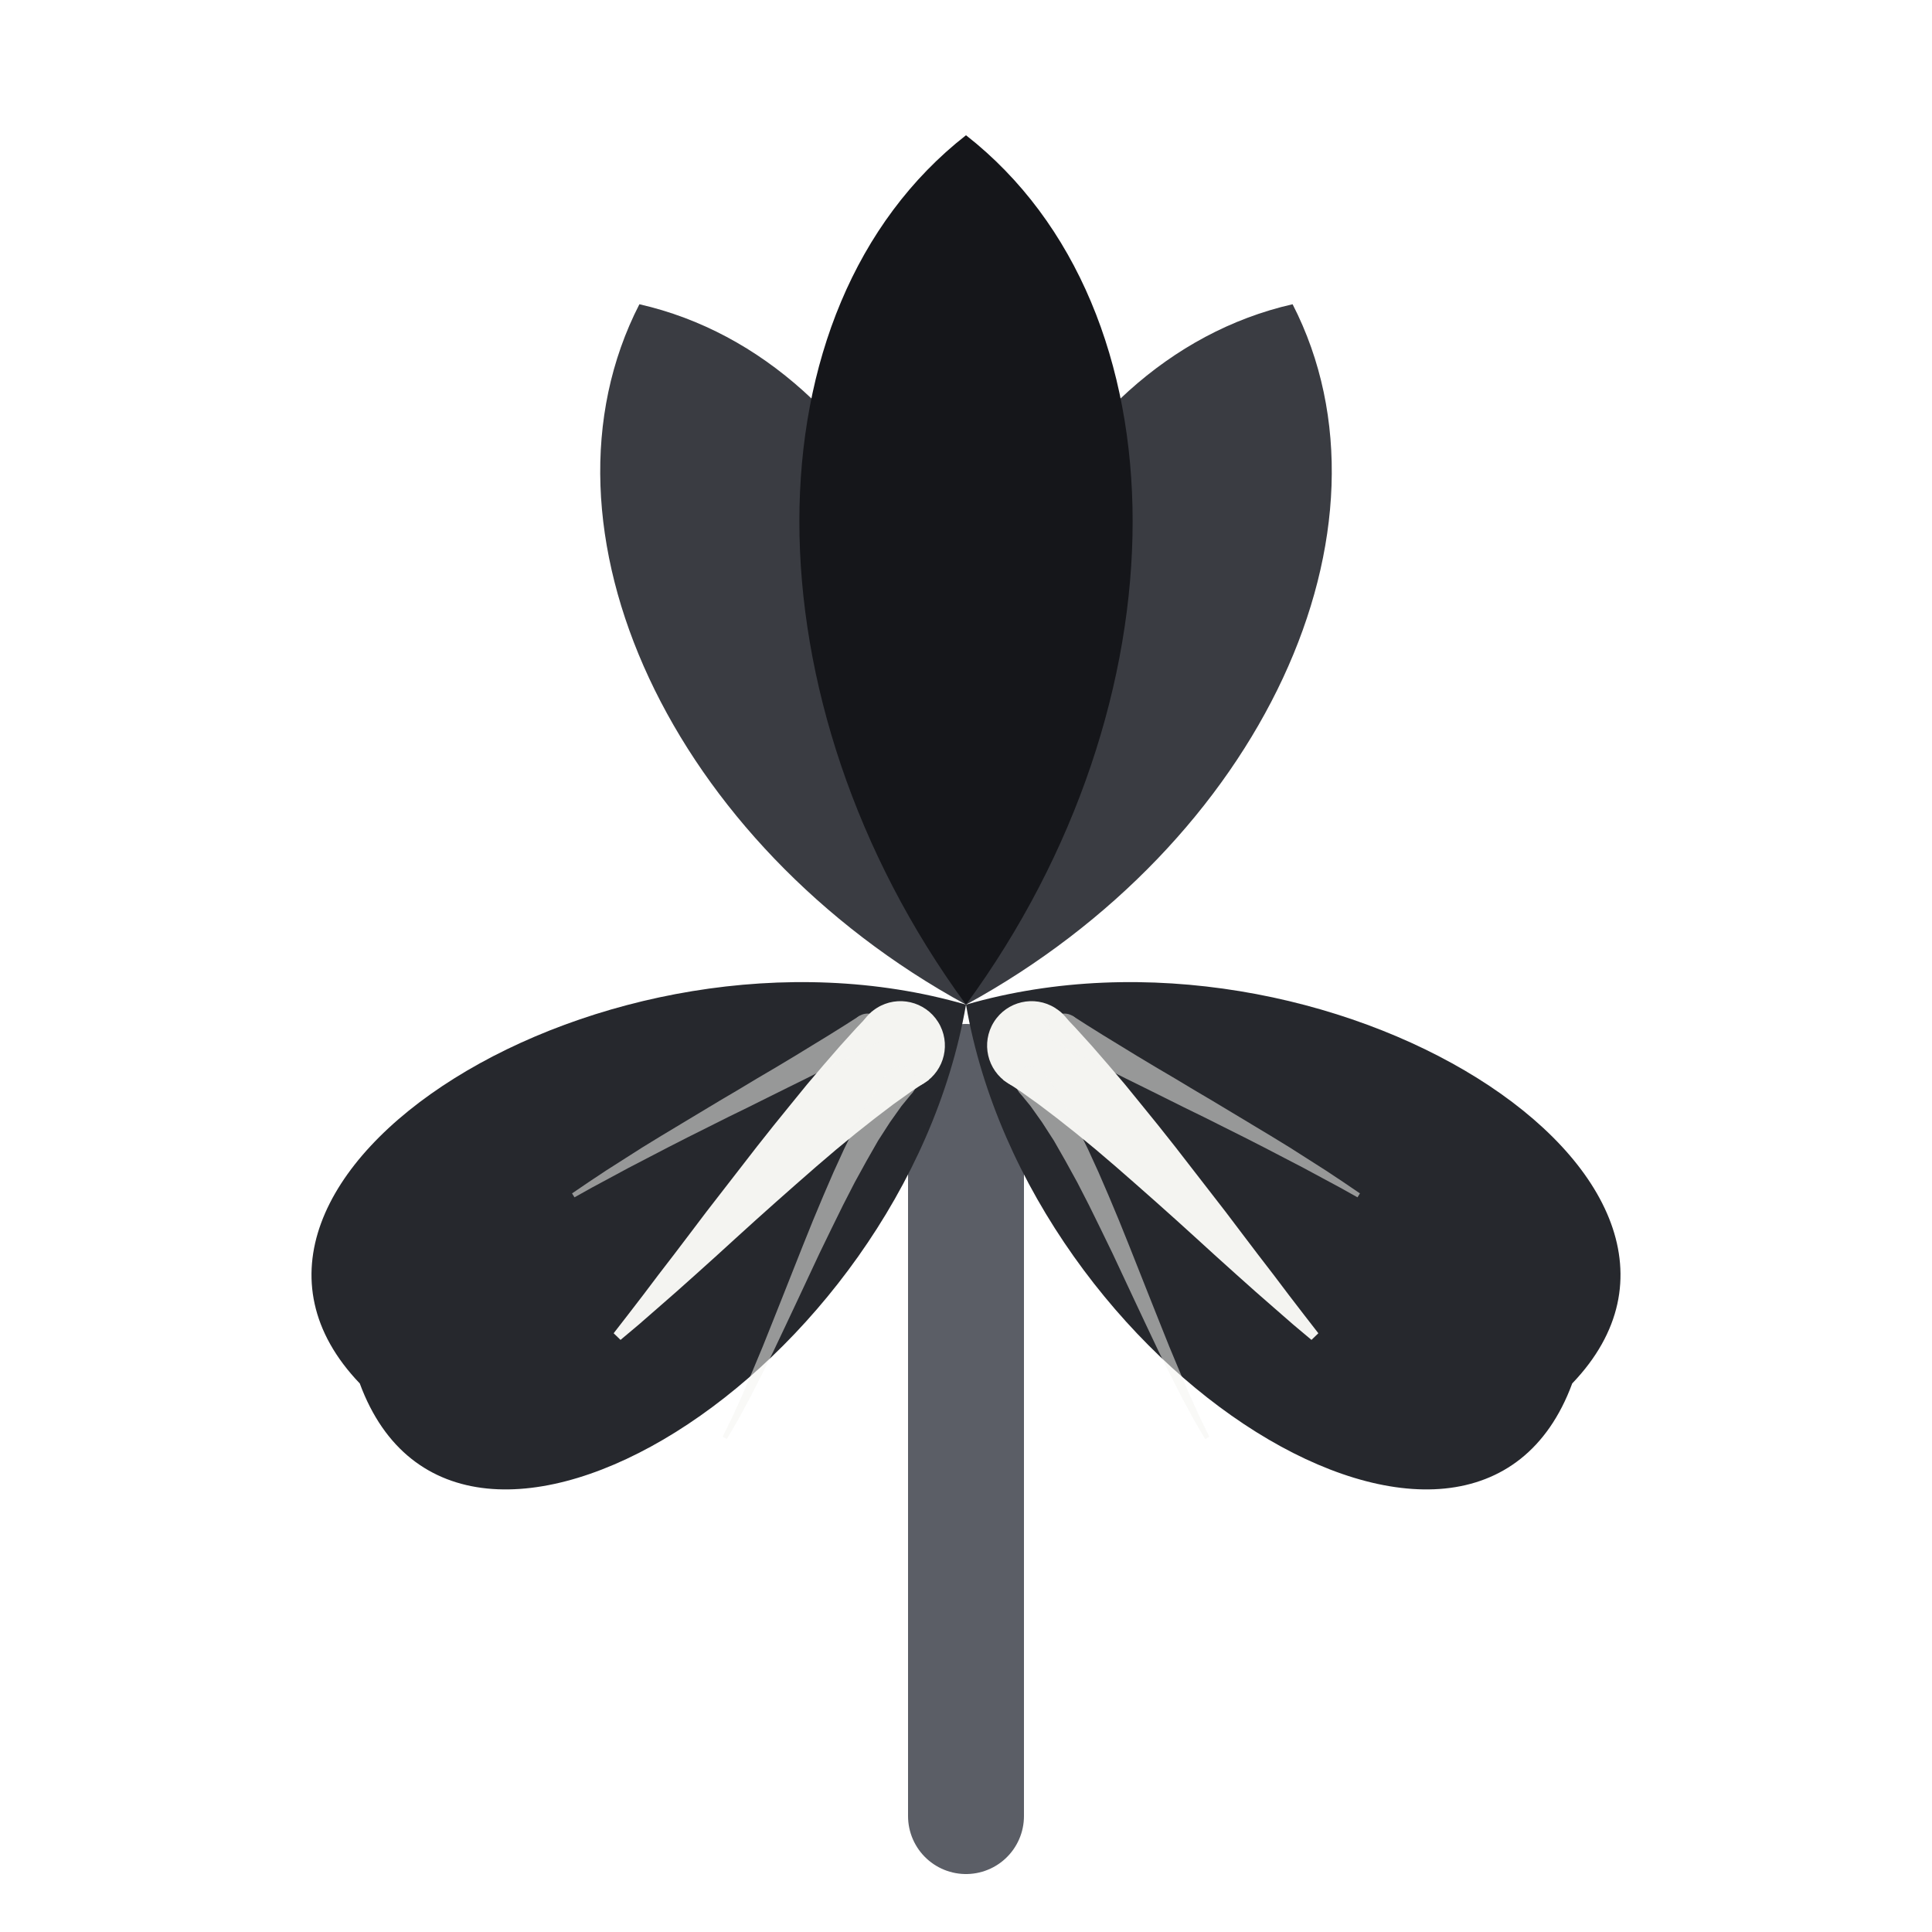
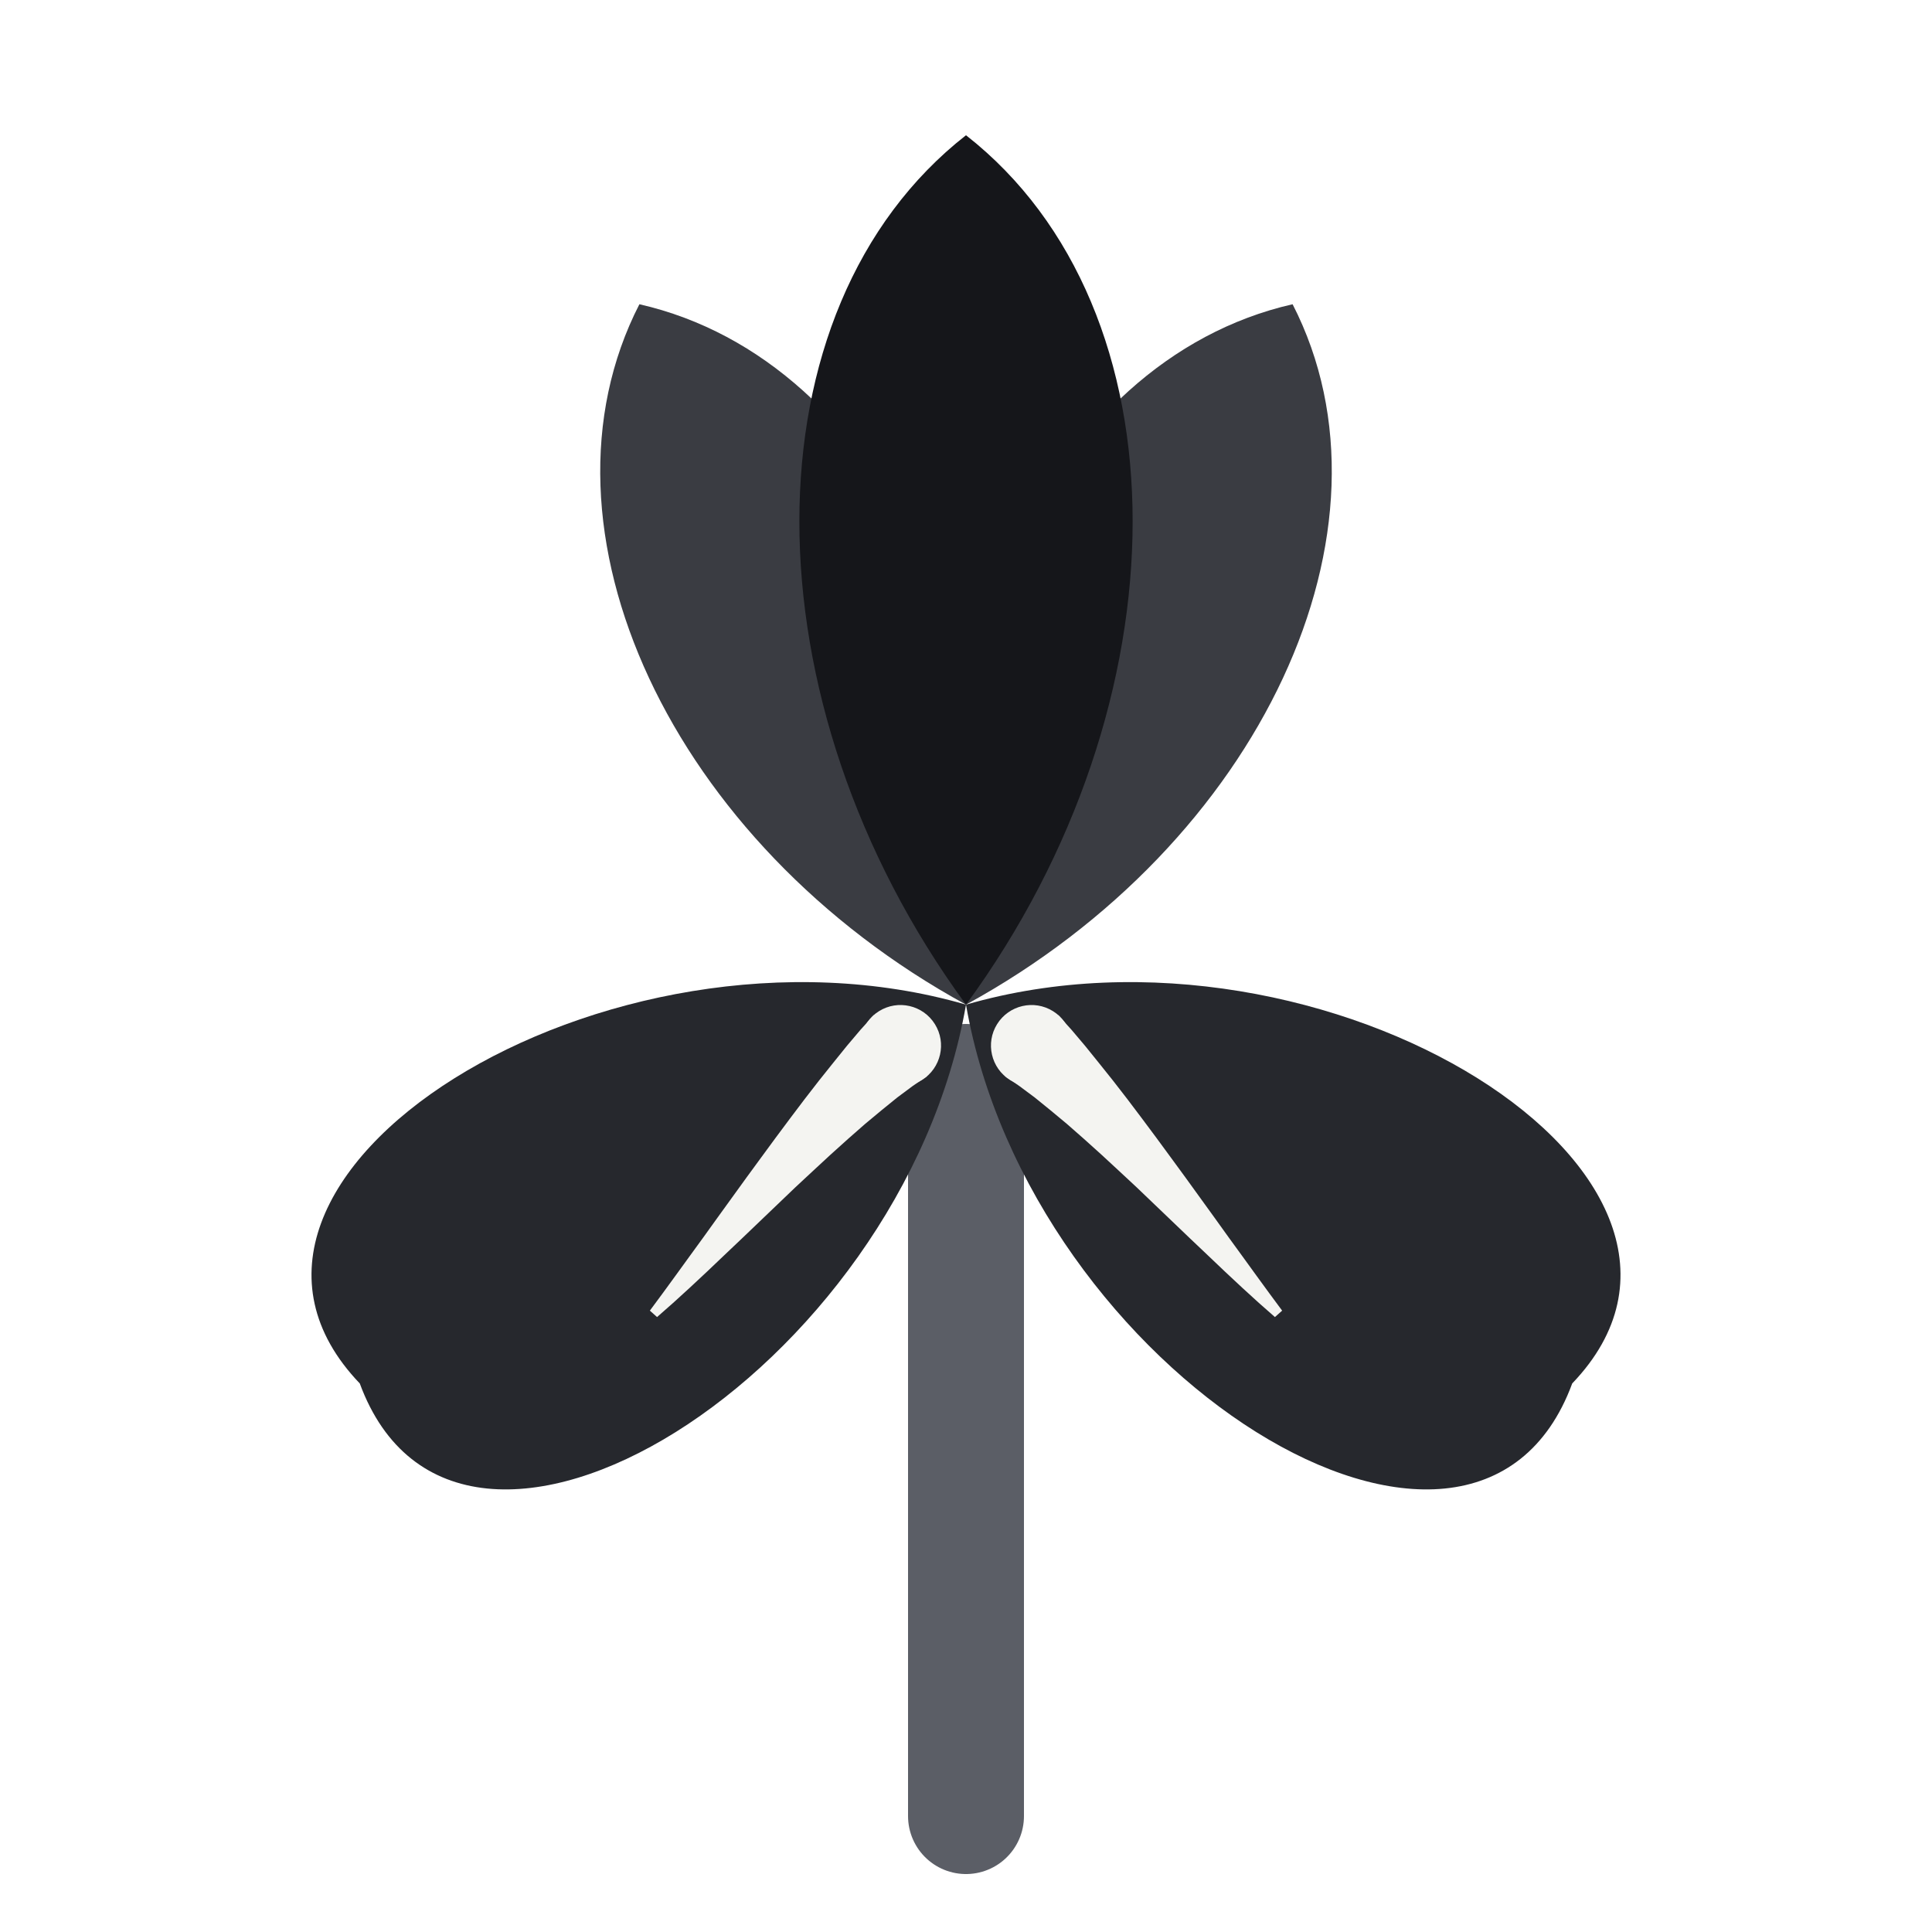
<svg xmlns="http://www.w3.org/2000/svg" viewBox="0 0 100 100">
  <path d="M50 56 V94" fill="none" stroke="#5B5E66" stroke-width="6" stroke-linecap="round" />
  <g transform="translate(50 52) rotate(122)">
    <path d="M0 0 C-14.4 -12.9 -14.4 -40.0 0 -37 C14.4 -40.0 14.4 -12.9 0 0 Z" fill="#26282D" />
    <g fill="#F4F4F1">
-       <path d="M2.28 -3.70 L2.31 -4.77 L2.38 -5.91 L2.49 -7.11 L2.63 -8.37 L2.80 -9.67 L3.00 -11.01 L3.22 -12.37 L3.45 -13.75 L3.69 -15.14 L3.94 -16.53 L4.19 -17.90 L4.43 -19.26 L4.66 -20.60 L4.87 -21.90 L5.07 -23.15 L5.24 -24.36 L4.76 -24.48 L4.34 -23.34 L3.90 -22.16 L3.43 -20.93 L2.96 -19.67 L2.47 -18.38 L1.97 -17.07 L1.48 -15.74 L0.99 -14.41 L0.50 -13.08 L0.03 -11.76 L-0.42 -10.45 L-0.86 -9.16 L-1.26 -7.90 L-1.64 -6.66 L-1.98 -5.46 L-2.28 -4.30 Z" />
-       <circle cx="0.00" cy="-4.00" r="2.30" />
-     </g>
-     <g fill="#F4F4F1" opacity="0.55">
-       <path d="M-0.77 -5.03 L-0.85 -5.96 L-0.94 -6.94 L-1.04 -7.96 L-1.14 -9.02 L-1.25 -10.12 L-1.36 -11.24 L-1.47 -12.38 L-1.59 -13.53 L-1.70 -14.70 L-1.81 -15.86 L-1.91 -17.01 L-2.00 -18.15 L-2.09 -19.28 L-2.16 -20.37 L-2.23 -21.44 L-2.28 -22.47 L-2.52 -22.47 L-2.56 -21.44 L-2.59 -20.36 L-2.60 -19.26 L-2.61 -18.13 L-2.60 -16.98 L-2.58 -15.82 L-2.56 -14.65 L-2.54 -13.48 L-2.51 -12.32 L-2.49 -11.17 L-2.46 -10.05 L-2.44 -8.95 L-2.43 -7.88 L-2.42 -6.86 L-2.42 -5.89 L-2.43 -4.97 Z" />
-       <circle cx="-1.60" cy="-5.00" r="0.83" />
-     </g>
-     <g fill="#F4F4F1" opacity="0.55">
-       <path d="M2.38 -4.72 L2.68 -5.61 L3.08 -6.57 L3.56 -7.59 L4.13 -8.65 L4.75 -9.76 L5.43 -10.90 L6.15 -12.06 L6.89 -13.24 L7.66 -14.43 L8.43 -15.62 L9.19 -16.80 L9.94 -17.97 L10.65 -19.13 L11.33 -20.26 L11.95 -21.35 L12.51 -22.41 L12.29 -22.53 L11.66 -21.52 L10.97 -20.48 L10.22 -19.41 L9.44 -18.31 L8.62 -17.19 L7.79 -16.06 L6.95 -14.92 L6.11 -13.78 L5.28 -12.64 L4.48 -11.51 L3.72 -10.41 L3.00 -9.32 L2.34 -8.26 L1.75 -7.23 L1.24 -6.23 L0.82 -5.28 Z" />
-       <circle cx="1.60" cy="-5.00" r="0.83" />
+       <path d="M2.07 -3.67 L2.11 -4.58 L2.19 -5.56 L2.32 -6.61 L2.47 -7.71 L2.66 -8.87 L2.87 -10.06 L3.10 -11.27 L3.34 -12.51 L3.60 -13.76 L3.86 -15.01 L4.12 -16.26 L4.37 -17.49 L4.62 -18.71 L4.85 -19.89 L5.06 -21.04 L5.24 -22.13 L4.76 -22.27 L4.35 -21.23 L3.92 -20.16 L3.47 -19.05 L3.01 -17.91 L2.53 -16.74 L2.05 -15.56 L1.57 -14.38 L1.09 -13.18 L0.62 -12.00 L0.16 -10.82 L-0.28 -9.67 L-0.70 -8.53 L-1.09 -7.42 L-1.46 -6.35 L-1.79 -5.32 L-2.07 -4.33 Z" />
+       <circle cx="0.00" cy="-4.00" r="2.10" />
    </g>
  </g>
  <g transform="translate(50 52) rotate(-122)">
    <path d="M0 0 C-14.4 -12.9 -14.4 -40.0 0 -37 C14.4 -40.0 14.4 -12.9 0 0 Z" fill="#26282D" />
    <g fill="#F4F4F1">
-       <path d="M2.28 -4.30 L1.98 -5.46 L1.64 -6.66 L1.26 -7.90 L0.86 -9.16 L0.42 -10.45 L-0.03 -11.76 L-0.50 -13.08 L-0.99 -14.41 L-1.48 -15.74 L-1.97 -17.07 L-2.47 -18.38 L-2.96 -19.67 L-3.43 -20.93 L-3.90 -22.16 L-4.34 -23.34 L-4.76 -24.48 L-5.24 -24.36 L-5.07 -23.15 L-4.87 -21.90 L-4.66 -20.60 L-4.43 -19.26 L-4.19 -17.90 L-3.94 -16.53 L-3.69 -15.14 L-3.45 -13.75 L-3.22 -12.37 L-3.00 -11.01 L-2.80 -9.67 L-2.63 -8.37 L-2.49 -7.11 L-2.38 -5.91 L-2.31 -4.77 L-2.28 -3.70 Z" />
-       <circle cx="0.00" cy="-4.00" r="2.30" />
-     </g>
-     <g fill="#F4F4F1" opacity="0.55">
-       <path d="M-0.82 -5.28 L-1.24 -6.23 L-1.75 -7.23 L-2.34 -8.26 L-3.00 -9.32 L-3.72 -10.41 L-4.48 -11.51 L-5.28 -12.64 L-6.11 -13.78 L-6.95 -14.92 L-7.79 -16.06 L-8.62 -17.19 L-9.44 -18.31 L-10.22 -19.41 L-10.97 -20.48 L-11.66 -21.52 L-12.29 -22.53 L-12.51 -22.41 L-11.95 -21.35 L-11.33 -20.26 L-10.65 -19.13 L-9.94 -17.97 L-9.19 -16.80 L-8.43 -15.62 L-7.66 -14.43 L-6.89 -13.24 L-6.15 -12.06 L-5.43 -10.90 L-4.75 -9.76 L-4.13 -8.65 L-3.56 -7.59 L-3.08 -6.57 L-2.68 -5.61 L-2.38 -4.72 Z" />
-       <circle cx="-1.60" cy="-5.00" r="0.83" />
-     </g>
-     <g fill="#F4F4F1" opacity="0.55">
-       <path d="M2.43 -4.97 L2.42 -5.89 L2.42 -6.86 L2.43 -7.88 L2.44 -8.95 L2.46 -10.05 L2.49 -11.17 L2.51 -12.32 L2.54 -13.48 L2.56 -14.65 L2.58 -15.82 L2.60 -16.98 L2.61 -18.13 L2.60 -19.26 L2.59 -20.36 L2.56 -21.44 L2.52 -22.47 L2.28 -22.47 L2.23 -21.44 L2.16 -20.37 L2.09 -19.28 L2.00 -18.15 L1.91 -17.01 L1.81 -15.86 L1.70 -14.70 L1.59 -13.53 L1.47 -12.38 L1.36 -11.24 L1.25 -10.12 L1.14 -9.02 L1.04 -7.96 L0.94 -6.94 L0.85 -5.96 L0.77 -5.03 Z" />
-       <circle cx="1.60" cy="-5.00" r="0.83" />
+       <path d="M2.07 -4.33 L1.79 -5.32 L1.46 -6.35 L1.09 -7.42 L0.70 -8.53 L0.28 -9.67 L-0.16 -10.82 L-0.62 -12.00 L-1.09 -13.18 L-1.57 -14.38 L-2.05 -15.56 L-2.53 -16.74 L-3.01 -17.91 L-3.47 -19.05 L-3.92 -20.16 L-4.35 -21.23 L-4.76 -22.27 L-5.24 -22.13 L-5.06 -21.04 L-4.85 -19.89 L-4.62 -18.71 L-4.37 -17.49 L-4.12 -16.26 L-3.86 -15.01 L-3.60 -13.76 L-3.34 -12.51 L-3.10 -11.27 L-2.87 -10.06 L-2.66 -8.87 L-2.47 -7.71 L-2.32 -6.61 L-2.19 -5.56 L-2.11 -4.58 L-2.07 -3.67 Z" />
+       <circle cx="0.00" cy="-4.00" r="2.10" />
    </g>
  </g>
  <g transform="translate(50 52) rotate(25)">
    <path d="M0 0 C-10.3 -14.0 -10.3 -32.0 0 -40 C10.3 -32.0 10.3 -14.0 0 0 Z" fill="#3A3C42" />
  </g>
  <g transform="translate(50 52) rotate(-25)">
    <path d="M0 0 C-10.3 -14.0 -10.3 -32.0 0 -40 C10.3 -32.0 10.3 -14.0 0 0 Z" fill="#3A3C42" />
  </g>
  <g transform="translate(50 52) rotate(0)">
    <path d="M0 0 C-11.5 -15.7 -11.5 -36.0 0 -45 C11.5 -36.0 11.5 -15.7 0 0 Z" fill="#15161A" />
  </g>
</svg>
